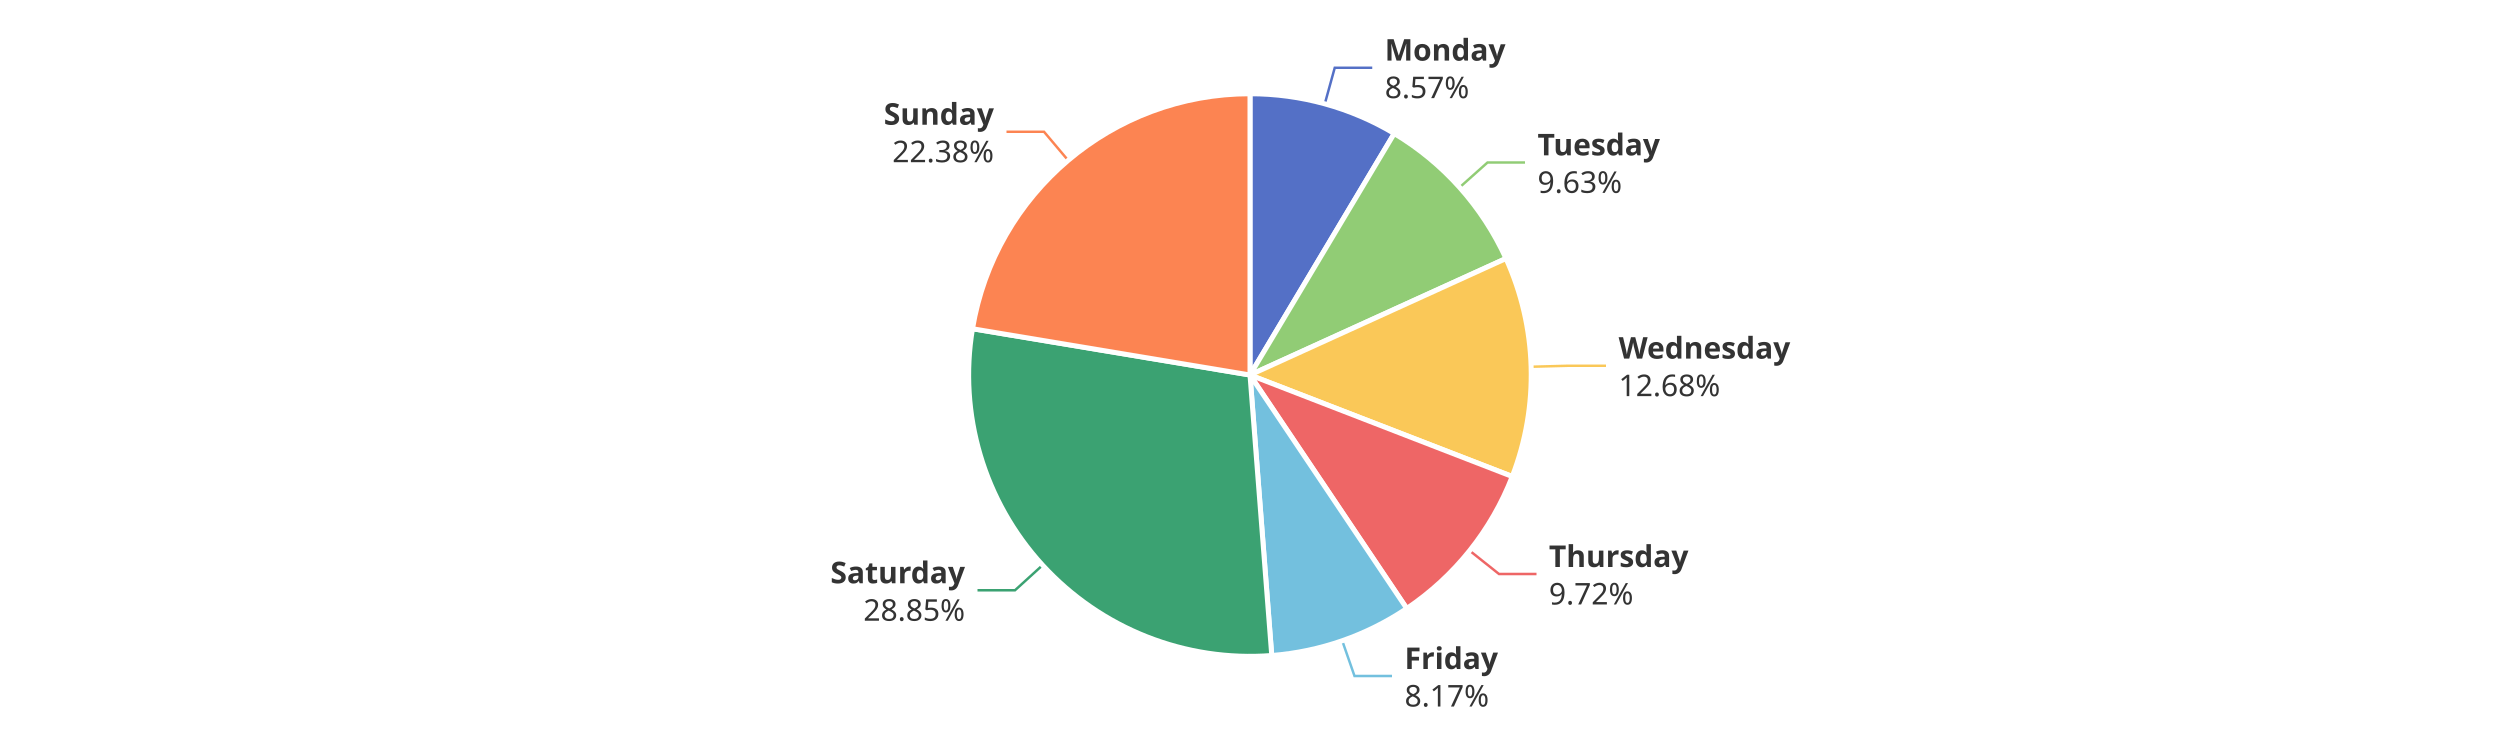
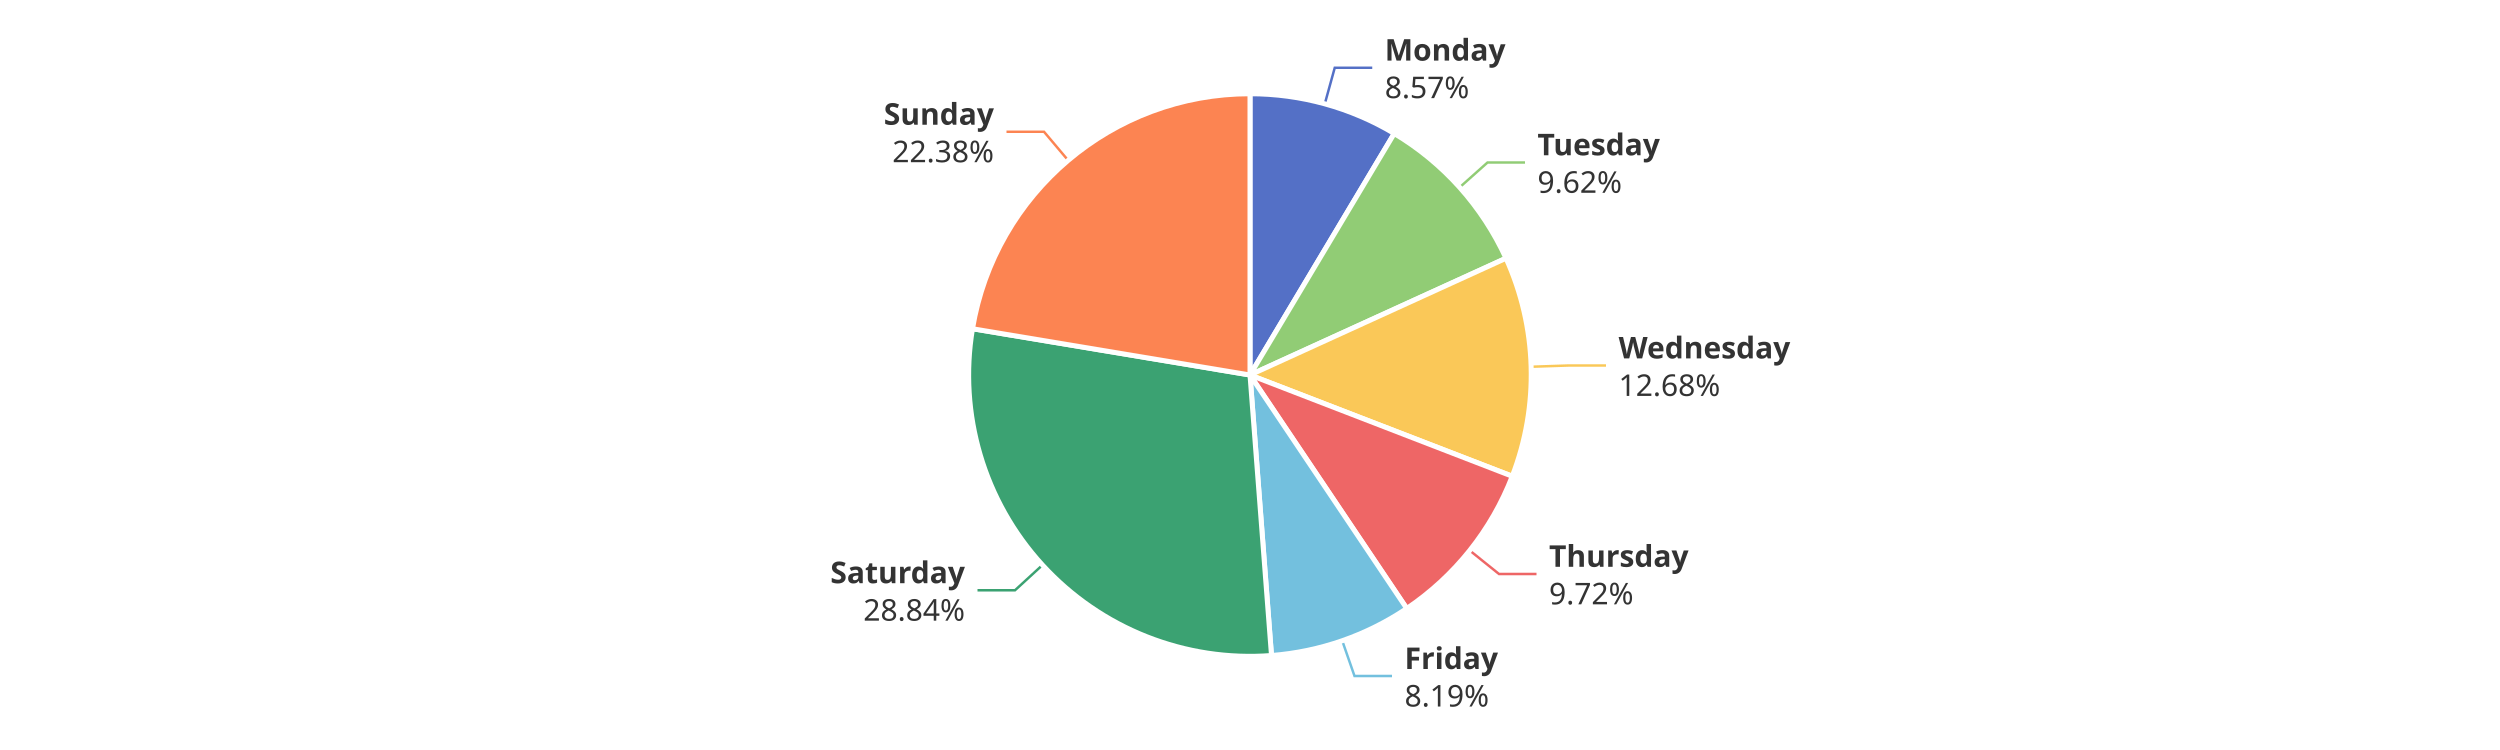
<svg xmlns="http://www.w3.org/2000/svg" width="1000" height="300" version="1.1" baseProfile="full" viewBox="0 0 1000 300">
  <rect width="1000" height="300" x="0" y="0" id="0" fill="#ffffff" />
  <polyline points="529.9 41.6 533.9 27.1 548.9 27.1" fill="none" stroke="#5470c6" />
  <polyline points="583.8 75 595 65 610 65" fill="none" stroke="#91cc75" />
-   <polyline points="612.5 146.7 627.4 146.3 642.4 146.3" fill="none" stroke="#fac858" />
-   <polyline points="587.9 220.3 599.6 229.6 614.6 229.6" fill="none" stroke="#ee6666" />
+   <polyline points="612.5 146.7 627.4 146.2 642.4 146.2" fill="none" stroke="#fac858" />
+   <polyline points="587.9 220.2 599.6 229.6 614.6 229.6" fill="none" stroke="#ee6666" />
  <polyline points="536.9 256.3 541.8 270.4 556.8 270.4" fill="none" stroke="#73c0de" />
-   <polyline points="417.1 226 406 236.1 391 236.1" fill="none" stroke="#3ba272" />
+   <polyline points="417 226 406 236.1 391 236.1" fill="none" stroke="#3ba272" />
  <polyline points="427.3 64.2 417.6 52.7 402.6 52.7" fill="none" stroke="#fc8452" />
  <path d="M500 37.5A112.5 112.5 0 0 1 557.7 53.4L500 150Z" fill="#5470c6" stroke="#fff" stroke-width="2" stroke-linejoin="round" />
-   <path d="M557.7 53.4A112.5 112.5 0 0 1 602.4 103.4L500 150Z" fill="#91cc75" stroke="#fff" stroke-width="2" stroke-linejoin="round" />
-   <path d="M602.4 103.4A112.5 112.5 0 0 1 604.9 190.6L500 150Z" fill="#fac858" stroke="#fff" stroke-width="2" stroke-linejoin="round" />
-   <path d="M604.9 190.6A112.5 112.5 0 0 1 562.7 243.4L500 150Z" fill="#ee6666" stroke="#fff" stroke-width="2" stroke-linejoin="round" />
-   <path d="M562.7 243.4A112.5 112.5 0 0 1 508.7 262.2L500 150Z" fill="#73c0de" stroke="#fff" stroke-width="2" stroke-linejoin="round" />
-   <path d="M508.7 262.2A112.5 112.5 0 0 1 389 131.5L500 150Z" fill="#3ba272" stroke="#fff" stroke-width="2" stroke-linejoin="round" />
+   <path d="M557.7 53.4A112.5 112.5 0 0 1 602.4 103.3L500 150Z" fill="#91cc75" stroke="#fff" stroke-width="2" stroke-linejoin="round" />
+   <path d="M602.4 103.3A112.5 112.5 0 0 1 604.9 190.5L500 150Z" fill="#fac858" stroke="#fff" stroke-width="2" stroke-linejoin="round" />
+   <path d="M604.9 190.5A112.5 112.5 0 0 1 562.7 243.4L500 150Z" fill="#ee6666" stroke="#fff" stroke-width="2" stroke-linejoin="round" />
+   <path d="M562.7 243.4A112.5 112.5 0 0 1 508.6 262.2L500 150Z" fill="#73c0de" stroke="#fff" stroke-width="2" stroke-linejoin="round" />
+   <path d="M508.6 262.2A112.5 112.5 0 0 1 389 131.5L500 150Z" fill="#3ba272" stroke="#fff" stroke-width="2" stroke-linejoin="round" />
  <path d="M389 131.5A112.5 112.5 0 0 1 500 37.5L500 150Z" fill="#fc8452" stroke="#fff" stroke-width="2" stroke-linejoin="round" />
  <path d="M0 -15l42.8 0l0 30l-42.8 0Z" transform="translate(553.9109 27.0923)" fill="none" />
  <text dominant-baseline="central" text-anchor="start" style="font-size:12px;font-family:sans-serif;font-weight:bold;" y="-7.5" transform="translate(553.9109 27.0923)" fill="#333" stroke="rgb(255,255,255)" stroke-width="2" paint-order="stroke" stroke-miterlimit="2">Monday</text>
  <text dominant-baseline="central" text-anchor="start" style="font-size:12px;font-family:sans-serif;" y="7.5" transform="translate(553.9109 27.0923)" fill="#333" stroke="rgb(255,255,255)" stroke-width="2" paint-order="stroke" stroke-miterlimit="2">8.57%</text>
-   <path d="M0 -15l46.2 0l0 30l-46.2 0Z" transform="translate(615.0203 64.9859)" fill="none" />
-   <text dominant-baseline="central" text-anchor="start" style="font-size:12px;font-family:sans-serif;font-weight:bold;" y="-7.5" transform="translate(615.0203 64.9859)" fill="#333" stroke="rgb(255,255,255)" stroke-width="2" paint-order="stroke" stroke-miterlimit="2">Tuesday</text>
-   <text dominant-baseline="central" text-anchor="start" style="font-size:12px;font-family:sans-serif;" y="7.5" transform="translate(615.0203 64.9859)" fill="#333" stroke="rgb(255,255,255)" stroke-width="2" paint-order="stroke" stroke-miterlimit="2">9.63%</text>
-   <path d="M0 -15l63.6 0l0 30l-63.6 0Z" transform="translate(647.4462 146.2958)" fill="none" />
-   <text dominant-baseline="central" text-anchor="start" style="font-size:12px;font-family:sans-serif;font-weight:bold;" y="-7.5" transform="translate(647.4462 146.2958)" fill="#333" stroke="rgb(255,255,255)" stroke-width="2" paint-order="stroke" stroke-miterlimit="2">Wednesday</text>
-   <text dominant-baseline="central" text-anchor="start" style="font-size:12px;font-family:sans-serif;" y="7.5" transform="translate(647.4462 146.2958)" fill="#333" stroke="rgb(255,255,255)" stroke-width="2" paint-order="stroke" stroke-miterlimit="2">12.68%</text>
-   <path d="M0 -15l50.2 0l0 30l-50.2 0Z" transform="translate(619.5728 229.6335)" fill="none" />
-   <text dominant-baseline="central" text-anchor="start" style="font-size:12px;font-family:sans-serif;font-weight:bold;" y="-7.5" transform="translate(619.5728 229.6335)" fill="#333" stroke="rgb(255,255,255)" stroke-width="2" paint-order="stroke" stroke-miterlimit="2">Thursday</text>
-   <text dominant-baseline="central" text-anchor="start" style="font-size:12px;font-family:sans-serif;" y="7.5" transform="translate(619.5728 229.6335)" fill="#333" stroke="rgb(255,255,255)" stroke-width="2" paint-order="stroke" stroke-miterlimit="2">9.72%</text>
+   <path d="M0 -15l46.2 0l0 30l-46.2 0Z" transform="translate(614.9936 64.9561)" fill="none" />
+   <text dominant-baseline="central" text-anchor="start" style="font-size:12px;font-family:sans-serif;font-weight:bold;" y="-7.5" transform="translate(614.9936 64.9561)" fill="#333" stroke="rgb(255,255,255)" stroke-width="2" paint-order="stroke" stroke-miterlimit="2">Tuesday</text>
+   <text dominant-baseline="central" text-anchor="start" style="font-size:12px;font-family:sans-serif;" y="7.5" transform="translate(614.9936 64.9561)" fill="#333" stroke="rgb(255,255,255)" stroke-width="2" paint-order="stroke" stroke-miterlimit="2">9.62%</text>
+   <path d="M0 -15l63.6 0l0 30l-63.6 0Z" transform="translate(647.4438 146.2157)" fill="none" />
+   <text dominant-baseline="central" text-anchor="start" style="font-size:12px;font-family:sans-serif;font-weight:bold;" y="-7.5" transform="translate(647.4438 146.2157)" fill="#333" stroke="rgb(255,255,255)" stroke-width="2" paint-order="stroke" stroke-miterlimit="2">Wednesday</text>
+   <text dominant-baseline="central" text-anchor="start" style="font-size:12px;font-family:sans-serif;" y="7.5" transform="translate(647.4438 146.2157)" fill="#333" stroke="rgb(255,255,255)" stroke-width="2" paint-order="stroke" stroke-miterlimit="2">12.68%</text>
+   <path d="M0 -15l50.2 0l0 30l-50.2 0Z" transform="translate(619.6228 229.571)" fill="none" />
+   <text dominant-baseline="central" text-anchor="start" style="font-size:12px;font-family:sans-serif;font-weight:bold;" y="-7.5" transform="translate(619.6228 229.571)" fill="#333" stroke="rgb(255,255,255)" stroke-width="2" paint-order="stroke" stroke-miterlimit="2">Thursday</text>
+   <text dominant-baseline="central" text-anchor="start" style="font-size:12px;font-family:sans-serif;" y="7.5" transform="translate(619.6228 229.571)" fill="#333" stroke="rgb(255,255,255)" stroke-width="2" paint-order="stroke" stroke-miterlimit="2">9.72%</text>
  <path d="M0 -15l34.2 0l0 30l-34.2 0Z" transform="translate(561.8256 270.4445)" fill="none" />
  <text dominant-baseline="central" text-anchor="start" style="font-size:12px;font-family:sans-serif;font-weight:bold;" y="-7.5" transform="translate(561.8256 270.4445)" fill="#333" stroke="rgb(255,255,255)" stroke-width="2" paint-order="stroke" stroke-miterlimit="2">Friday</text>
-   <text dominant-baseline="central" text-anchor="start" style="font-size:12px;font-family:sans-serif;" y="7.5" transform="translate(561.8256 270.4445)" fill="#333" stroke="rgb(255,255,255)" stroke-width="2" paint-order="stroke" stroke-miterlimit="2">8.17%</text>
-   <path d="M-48.2 -15l48.2 0l0 30l-48.2 0Z" transform="translate(386.0013 236.1423)" fill="none" />
-   <text dominant-baseline="central" text-anchor="end" style="font-size:12px;font-family:sans-serif;font-weight:bold;" y="-7.5" transform="translate(386.0013 236.1423)" fill="#333" stroke="rgb(255,255,255)" stroke-width="2" paint-order="stroke" stroke-miterlimit="2">Saturday</text>
-   <text dominant-baseline="central" text-anchor="end" style="font-size:12px;font-family:sans-serif;" y="7.5" transform="translate(386.0013 236.1423)" fill="#333" stroke="rgb(255,255,255)" stroke-width="2" paint-order="stroke" stroke-miterlimit="2">28.85%</text>
+   <text dominant-baseline="central" text-anchor="start" style="font-size:12px;font-family:sans-serif;" y="7.5" transform="translate(561.8256 270.4445)" fill="#333" stroke="rgb(255,255,255)" stroke-width="2" paint-order="stroke" stroke-miterlimit="2">8.19%</text>
+   <path d="M-48.2 -15l48.2 0l0 30l-48.2 0Z" transform="translate(385.9742 236.1127)" fill="none" />
+   <text dominant-baseline="central" text-anchor="end" style="font-size:12px;font-family:sans-serif;font-weight:bold;" y="-7.5" transform="translate(385.9742 236.1127)" fill="#333" stroke="rgb(255,255,255)" stroke-width="2" paint-order="stroke" stroke-miterlimit="2">Saturday</text>
+   <text dominant-baseline="central" text-anchor="end" style="font-size:12px;font-family:sans-serif;" y="7.5" transform="translate(385.9742 236.1127)" fill="#333" stroke="rgb(255,255,255)" stroke-width="2" paint-order="stroke" stroke-miterlimit="2">28.84%</text>
  <path d="M-40.9 -15l40.9 0l0 30l-40.9 0Z" transform="translate(397.5683 52.731)" fill="none" />
  <text dominant-baseline="central" text-anchor="end" style="font-size:12px;font-family:sans-serif;font-weight:bold;" y="-7.5" transform="translate(397.5683 52.731)" fill="#333" stroke="rgb(255,255,255)" stroke-width="2" paint-order="stroke" stroke-miterlimit="2">Sunday</text>
  <text dominant-baseline="central" text-anchor="end" style="font-size:12px;font-family:sans-serif;" y="7.5" transform="translate(397.5683 52.731)" fill="#333" stroke="rgb(255,255,255)" stroke-width="2" paint-order="stroke" stroke-miterlimit="2">22.38%</text>
</svg>
